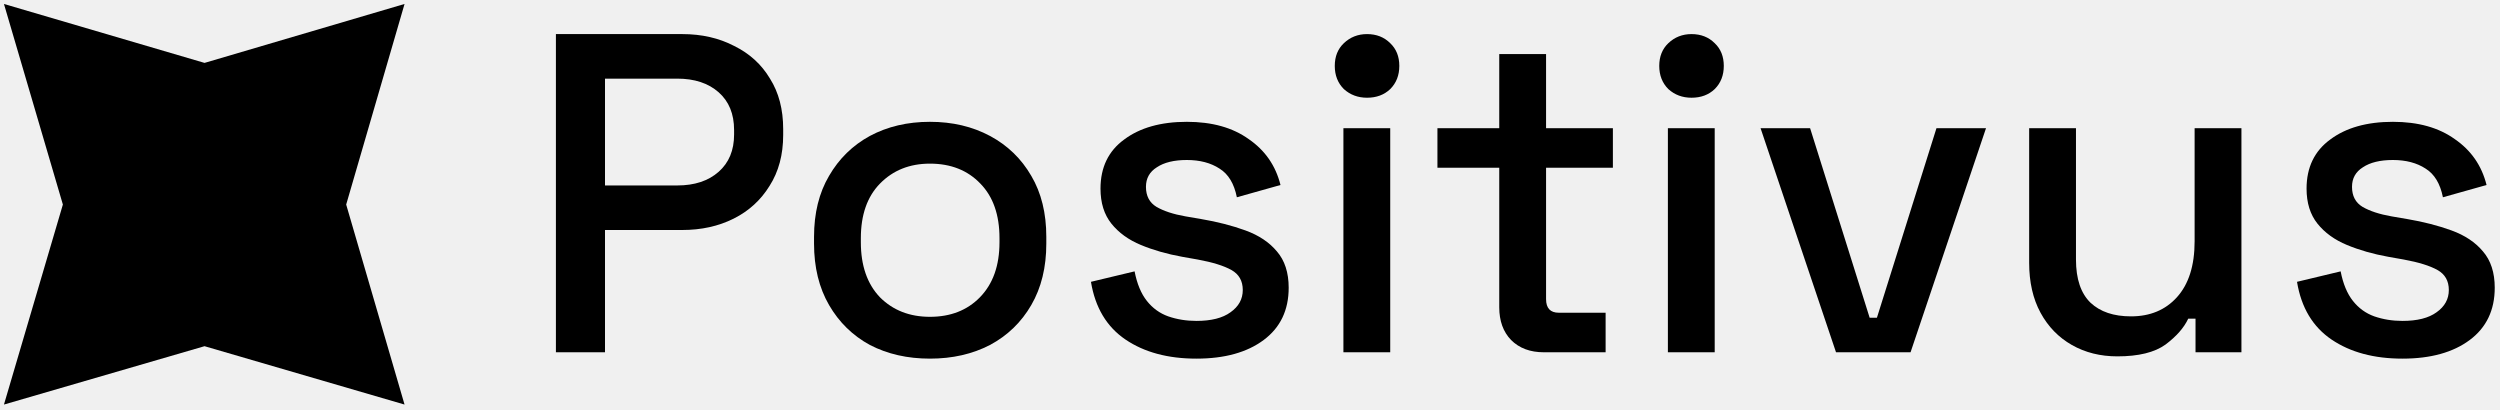
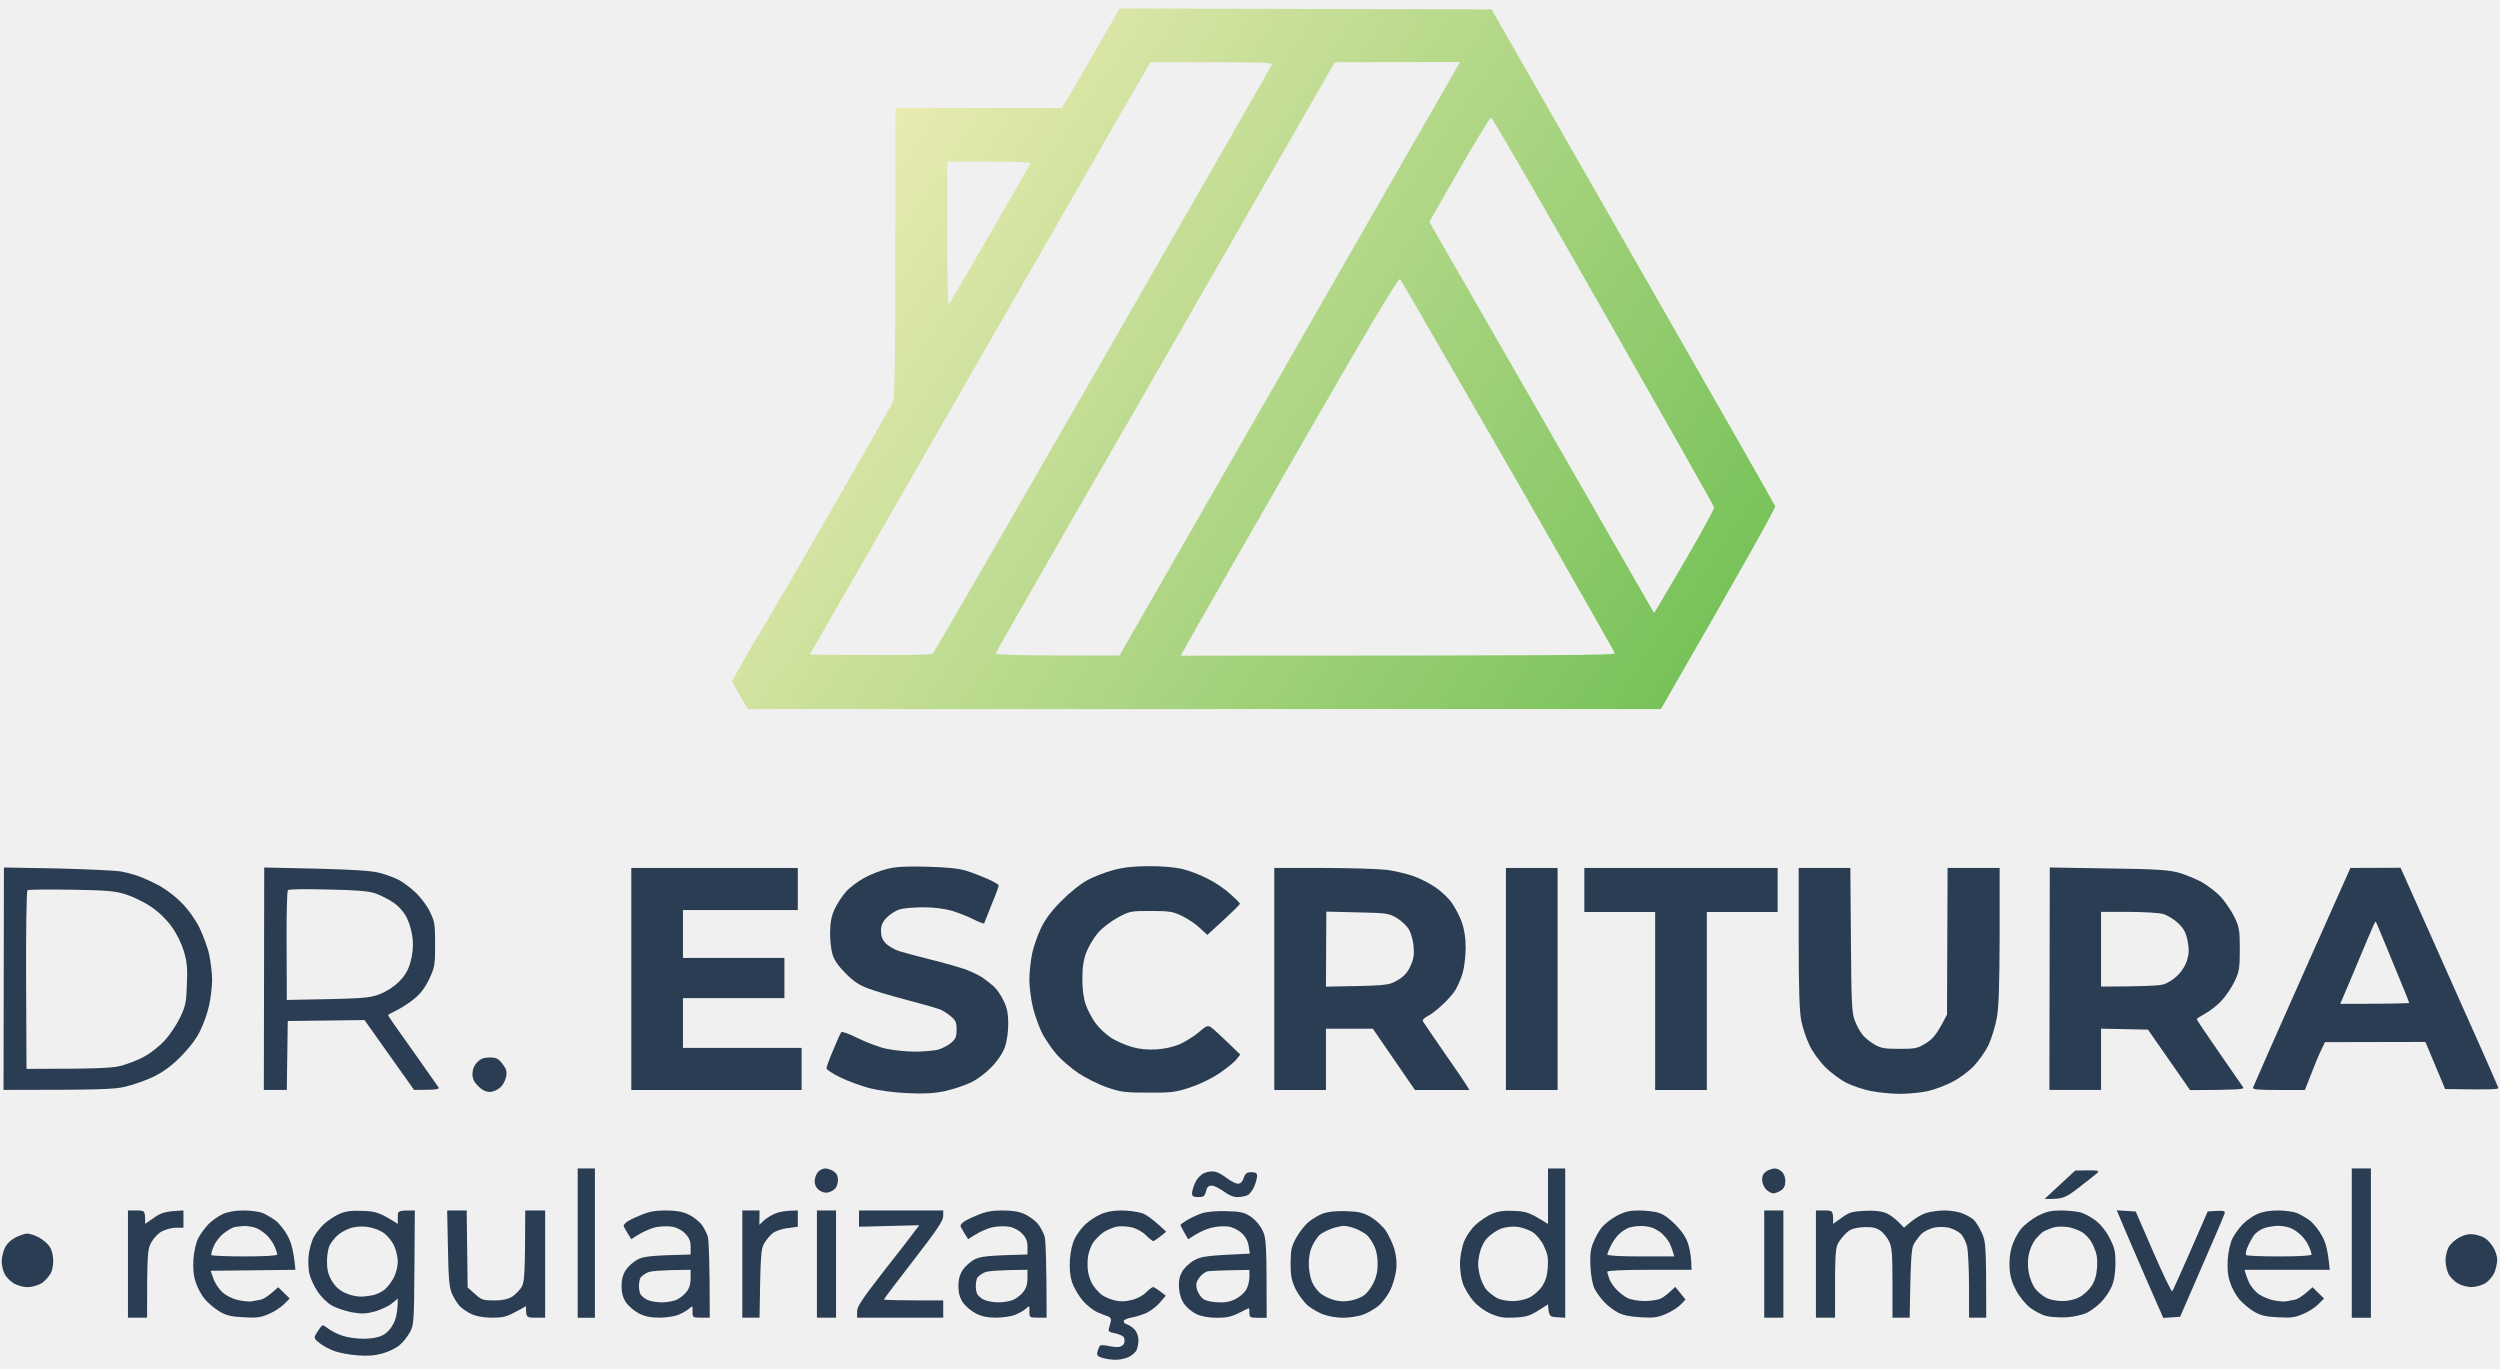
- <svg xmlns="http://www.w3.org/2000/svg" width="220" height="36" viewBox="0 0 220 36" fill="none">
-   <g clip-path="url(#clip0_330_1194)">
-     <path d="M17.999 5.535L35.6 0.349L30.464 18L35.6 35.601L17.999 30.465L0.348 35.601L5.533 18L0.348 0.349L17.999 5.535Z" fill="black" />
-   </g>
-   <path d="M48.92 31V3H60.04C61.747 3 63.267 3.347 64.6 4.04C65.96 4.707 67.013 5.667 67.76 6.92C68.533 8.147 68.92 9.627 68.92 11.36V11.88C68.92 13.613 68.52 15.107 67.72 16.36C66.947 17.613 65.893 18.573 64.56 19.24C63.227 19.907 61.72 20.24 60.04 20.24H53.24V31H48.92ZM53.24 16.32H59.6C61.12 16.32 62.333 15.92 63.24 15.12C64.147 14.32 64.6 13.227 64.6 11.84V11.44C64.6 10.027 64.147 8.92 63.24 8.12C62.333 7.32 61.12 6.92 59.6 6.92H53.24V16.32Z" fill="black" />
-   <path d="M81.835 31.56C79.861 31.56 78.101 31.16 76.555 30.36C75.035 29.533 73.835 28.36 72.955 26.84C72.075 25.32 71.635 23.52 71.635 21.44V20.84C71.635 18.76 72.075 16.973 72.955 15.48C73.835 13.96 75.035 12.787 76.555 11.96C78.101 11.133 79.861 10.72 81.835 10.72C83.808 10.72 85.568 11.133 87.115 11.96C88.661 12.787 89.875 13.96 90.755 15.48C91.635 16.973 92.075 18.76 92.075 20.84V21.44C92.075 23.52 91.635 25.32 90.755 26.84C89.875 28.36 88.661 29.533 87.115 30.36C85.568 31.16 83.808 31.56 81.835 31.56ZM81.835 27.88C83.648 27.88 85.115 27.307 86.235 26.16C87.381 24.987 87.955 23.373 87.955 21.32V20.96C87.955 18.907 87.395 17.307 86.275 16.16C85.155 14.987 83.675 14.4 81.835 14.4C80.048 14.4 78.581 14.987 77.435 16.16C76.315 17.307 75.755 18.907 75.755 20.96V21.32C75.755 23.373 76.315 24.987 77.435 26.16C78.581 27.307 80.048 27.88 81.835 27.88Z" fill="black" />
-   <path d="M105.284 31.56C102.777 31.56 100.697 31 99.044 29.88C97.391 28.76 96.377 27.067 96.004 24.8L99.844 23.88C100.057 24.973 100.417 25.84 100.924 26.48C101.431 27.12 102.057 27.573 102.804 27.84C103.577 28.107 104.404 28.24 105.284 28.24C106.591 28.24 107.591 27.987 108.284 27.48C109.004 26.973 109.364 26.32 109.364 25.52C109.364 24.72 109.031 24.133 108.364 23.76C107.697 23.387 106.711 23.08 105.404 22.84L104.044 22.6C102.711 22.36 101.497 22.013 100.404 21.56C99.311 21.107 98.444 20.48 97.804 19.68C97.164 18.88 96.844 17.853 96.844 16.6C96.844 14.733 97.537 13.293 98.924 12.28C100.311 11.24 102.151 10.72 104.444 10.72C106.657 10.72 108.471 11.227 109.884 12.24C111.324 13.227 112.257 14.573 112.684 16.28L108.844 17.36C108.604 16.16 108.097 15.32 107.324 14.84C106.551 14.333 105.591 14.08 104.444 14.08C103.324 14.08 102.444 14.293 101.804 14.72C101.164 15.12 100.844 15.693 100.844 16.44C100.844 17.24 101.151 17.827 101.764 18.2C102.404 18.573 103.257 18.853 104.324 19.04L105.724 19.28C107.137 19.52 108.431 19.853 109.604 20.28C110.777 20.707 111.697 21.32 112.364 22.12C113.057 22.92 113.404 23.987 113.404 25.32C113.404 27.293 112.671 28.827 111.204 29.92C109.737 31.013 107.764 31.56 105.284 31.56Z" fill="black" />
-   <path d="M118.22 31V11.28H122.34V31H118.22ZM120.3 8.6C119.5 8.6 118.82 8.347 118.26 7.84C117.726 7.307 117.46 6.627 117.46 5.8C117.46 4.973 117.726 4.307 118.26 3.8C118.82 3.267 119.5 3 120.3 3C121.126 3 121.806 3.267 122.34 3.8C122.873 4.307 123.14 4.973 123.14 5.8C123.14 6.627 122.873 7.307 122.34 7.84C121.806 8.347 121.126 8.6 120.3 8.6Z" fill="black" />
-   <path d="M135.854 31C134.654 31 133.694 30.64 132.974 29.92C132.281 29.2 131.934 28.24 131.934 27.04V14.76H126.494V11.28H131.934V4.76H136.054V11.28H141.934V14.76H136.054V26.32C136.054 27.12 136.427 27.52 137.174 27.52H141.294V31H135.854Z" fill="black" />
-   <path d="M146.774 31V11.28H150.894V31H146.774ZM148.854 8.6C148.054 8.6 147.374 8.347 146.814 7.84C146.281 7.307 146.014 6.627 146.014 5.8C146.014 4.973 146.281 4.307 146.814 3.8C147.374 3.267 148.054 3 148.854 3C149.681 3 150.361 3.267 150.894 3.8C151.428 4.307 151.694 4.973 151.694 5.8C151.694 6.627 151.428 7.307 150.894 7.84C150.361 8.347 149.681 8.6 148.854 8.6Z" fill="black" />
-   <path d="M161.569 31L154.929 11.28H159.289L164.529 27.96H165.169L170.409 11.28H174.769L168.129 31H161.569Z" fill="black" />
-   <path d="M186.326 31.36C184.833 31.36 183.5 31.027 182.326 30.36C181.153 29.693 180.233 28.747 179.566 27.52C178.9 26.293 178.566 24.827 178.566 23.12V11.28H182.686V22.84C182.686 24.547 183.113 25.813 183.966 26.64C184.82 27.44 186.006 27.84 187.526 27.84C189.206 27.84 190.553 27.28 191.566 26.16C192.606 25.013 193.126 23.373 193.126 21.24V11.28H197.246V31H193.206V28.04H192.566C192.193 28.84 191.526 29.6 190.566 30.32C189.606 31.013 188.193 31.36 186.326 31.36Z" fill="black" />
-   <path d="M211.417 31.56C208.91 31.56 206.83 31 205.177 29.88C203.523 28.76 202.51 27.067 202.137 24.8L205.977 23.88C206.19 24.973 206.55 25.84 207.057 26.48C207.563 27.12 208.19 27.573 208.937 27.84C209.71 28.107 210.537 28.24 211.417 28.24C212.723 28.24 213.723 27.987 214.417 27.48C215.137 26.973 215.497 26.32 215.497 25.52C215.497 24.72 215.163 24.133 214.497 23.76C213.83 23.387 212.843 23.08 211.537 22.84L210.177 22.6C208.843 22.36 207.63 22.013 206.537 21.56C205.443 21.107 204.577 20.48 203.937 19.68C203.297 18.88 202.977 17.853 202.977 16.6C202.977 14.733 203.67 13.293 205.057 12.28C206.443 11.24 208.283 10.72 210.577 10.72C212.79 10.72 214.603 11.227 216.017 12.24C217.457 13.227 218.39 14.573 218.817 16.28L214.977 17.36C214.737 16.16 214.23 15.32 213.457 14.84C212.683 14.333 211.723 14.08 210.577 14.08C209.457 14.08 208.577 14.293 207.937 14.72C207.297 15.12 206.977 15.693 206.977 16.44C206.977 17.24 207.283 17.827 207.897 18.2C208.537 18.573 209.39 18.853 210.457 19.04L211.857 19.28C213.27 19.52 214.563 19.853 215.737 20.28C216.91 20.707 217.83 21.32 218.497 22.12C219.19 22.92 219.537 23.987 219.537 25.32C219.537 27.293 218.803 28.827 217.337 29.92C215.87 31.013 213.897 31.56 211.417 31.56Z" fill="black" />
+ <svg xmlns="http://www.w3.org/2000/svg" width="148" height="81" viewBox="0 0 148 81" fill="none">
+   <path d="M144.968 73.816C145.081 73.623 145.376 73.362 145.625 73.238C145.942 73.079 146.203 73.034 146.475 73.079C146.69 73.113 146.985 73.215 147.121 73.306C147.268 73.397 147.483 73.646 147.608 73.85C147.732 74.042 147.834 74.382 147.834 74.586C147.834 74.779 147.755 75.13 147.664 75.346C147.574 75.561 147.325 75.844 147.132 75.969C146.917 76.094 146.554 76.195 146.305 76.195C146.056 76.195 145.693 76.094 145.489 75.969C145.285 75.844 145.036 75.595 144.945 75.402C144.855 75.221 144.775 74.858 144.775 74.609C144.775 74.36 144.866 73.997 144.968 73.816Z" fill="#2B3D52" />
+   <path fill-rule="evenodd" clip-rule="evenodd" d="M134.84 71.66C135.26 71.66 135.769 71.728 135.973 71.808C136.166 71.887 136.517 72.091 136.732 72.249C136.948 72.408 137.276 72.816 137.458 73.156C137.684 73.553 137.809 73.995 137.922 75.173H132.88L132.948 75.422C132.994 75.57 133.084 75.808 133.164 75.966C133.243 76.125 133.447 76.386 133.628 76.544C133.809 76.703 134.217 76.884 134.523 76.963C134.84 77.031 135.192 77.066 135.316 77.043C135.441 77.02 135.679 76.975 135.86 76.941C136.03 76.907 136.336 76.726 136.902 76.204L137.582 76.873L137.242 77.213C137.05 77.406 136.653 77.666 136.336 77.791C135.871 77.995 135.599 78.029 134.863 77.983C134.149 77.949 133.843 77.881 133.447 77.655C133.164 77.485 132.767 77.156 132.563 76.918C132.359 76.68 132.11 76.216 132.019 75.91C131.883 75.513 131.849 75.105 131.883 74.55C131.917 74.074 132.031 73.575 132.167 73.303C132.291 73.054 132.574 72.68 132.778 72.465C132.994 72.249 133.368 71.989 133.617 71.876C133.911 71.74 134.342 71.66 134.84 71.66V71.66ZM133.424 73.133C133.322 73.292 133.152 73.598 133.062 73.813C132.96 74.028 132.926 74.255 132.971 74.3C133.016 74.346 133.9 74.38 134.954 74.38C136.132 74.38 136.846 74.335 136.846 74.266C136.846 74.21 136.778 73.983 136.687 73.791C136.608 73.587 136.393 73.281 136.211 73.111C136.03 72.941 135.747 72.748 135.577 72.691C135.396 72.623 135.067 72.567 134.84 72.567C134.602 72.578 134.229 72.635 134.013 72.714C133.798 72.793 133.537 72.986 133.424 73.133Z" fill="#2B3D52" />
+   <path d="M127.057 75.721C126.502 74.451 125.89 73.023 125.686 72.536L125.312 71.652L126.434 71.72L127.476 74.123C128.054 75.449 128.553 76.491 128.598 76.446C128.632 76.4 129.131 75.324 130.694 71.72L131.215 71.686C131.68 71.664 131.736 71.686 131.691 71.856C131.657 71.97 131.057 73.386 129.063 77.953L128.066 78.021L127.057 75.721Z" fill="#2B3D52" />
+   <path fill-rule="evenodd" clip-rule="evenodd" d="M122.006 71.66C122.414 71.66 122.935 71.717 123.173 71.773C123.4 71.841 123.808 72.057 124.068 72.261C124.363 72.487 124.691 72.895 124.895 73.303C125.19 73.87 125.235 74.085 125.235 74.822C125.224 75.434 125.156 75.83 124.997 76.193C124.873 76.476 124.59 76.884 124.374 77.1C124.159 77.315 123.785 77.598 123.536 77.723C123.275 77.836 122.765 77.961 122.346 77.983C121.938 78.006 121.395 77.972 121.123 77.904C120.862 77.836 120.432 77.609 120.182 77.417C119.922 77.213 119.548 76.76 119.367 76.42C119.129 75.989 119.004 75.592 118.97 75.116C118.936 74.686 118.981 74.21 119.095 73.813C119.197 73.473 119.446 72.986 119.661 72.737C119.865 72.487 120.318 72.147 120.658 71.966C121.145 71.728 121.429 71.66 122.006 71.66ZM121.009 72.884C120.873 72.963 120.635 73.19 120.477 73.394C120.33 73.587 120.16 73.983 120.103 74.266C120.035 74.573 120.035 75.003 120.103 75.343C120.16 75.66 120.33 76.08 120.477 76.284C120.635 76.476 120.93 76.726 121.134 76.828C121.327 76.941 121.757 77.02 122.063 77.02C122.403 77.031 122.811 76.941 123.071 76.805C123.321 76.692 123.649 76.386 123.808 76.148C124.023 75.819 124.114 75.502 124.148 75.014C124.182 74.482 124.125 74.198 123.944 73.791C123.796 73.439 123.547 73.145 123.287 72.963C123.049 72.816 122.629 72.657 122.346 72.635C122.063 72.601 121.712 72.612 121.553 72.669C121.395 72.714 121.157 72.816 121.021 72.884H121.009Z" fill="#2B3D52" />
+   <path d="M107.502 78.006V74.833V71.66H108.012C108.522 71.66 108.522 71.66 108.522 72.453L109.043 72.079C109.485 71.762 109.677 71.717 110.368 71.683C110.912 71.649 111.343 71.694 111.637 71.808C111.887 71.909 112.226 72.136 112.714 72.68L113.155 72.306C113.393 72.113 113.79 71.876 114.028 71.808C114.266 71.728 114.764 71.66 115.115 71.66C115.478 71.66 115.965 71.74 116.192 71.841C116.43 71.932 116.724 72.102 116.838 72.204C116.951 72.306 117.166 72.646 117.313 72.963C117.563 73.496 117.585 73.655 117.585 78.006H116.566V76.136C116.566 75.105 116.509 74.051 116.452 73.779C116.384 73.519 116.226 73.19 116.078 73.043C115.943 72.907 115.625 72.748 115.376 72.68C115.093 72.623 114.753 72.623 114.47 72.68C114.22 72.748 113.892 72.907 113.756 73.043C113.609 73.19 113.405 73.462 113.303 73.643C113.155 73.915 113.11 74.391 113.053 78.006H112.034V75.932C112.034 74.198 112 73.813 111.83 73.485C111.728 73.269 111.501 72.986 111.331 72.861C111.093 72.691 110.867 72.635 110.368 72.646C109.926 72.669 109.621 72.737 109.428 72.884C109.269 72.997 109.031 73.269 108.884 73.485C108.646 73.847 108.624 73.972 108.635 78.006H107.502Z" fill="#2B3D52" />
+   <path d="M104.443 78.006V74.833V71.66H105.576V78.006H104.443Z" fill="#2B3D52" />
+   <path fill-rule="evenodd" clip-rule="evenodd" d="M97.021 71.66C97.395 71.66 97.905 71.717 98.154 71.785C98.46 71.864 98.8 72.113 99.208 72.521C99.638 72.975 99.842 73.292 99.967 73.734C100.057 74.051 100.137 74.516 100.137 75.173H97.644C96.058 75.173 95.152 75.218 95.152 75.286C95.152 75.343 95.208 75.536 95.276 75.717C95.333 75.887 95.525 76.17 95.695 76.34C95.865 76.522 96.16 76.748 96.341 76.839C96.534 76.941 96.976 77.02 97.361 77.02C97.735 77.02 98.165 76.952 98.324 76.873C98.483 76.794 98.732 76.612 99.174 76.182L99.785 76.93L99.48 77.247C99.309 77.417 98.913 77.666 98.607 77.791C98.143 77.995 97.882 78.029 97.134 77.983C96.511 77.949 96.081 77.859 95.775 77.7C95.525 77.564 95.163 77.292 94.97 77.077C94.766 76.873 94.517 76.522 94.404 76.306C94.279 76.057 94.189 75.558 94.155 75.003C94.121 74.323 94.155 73.972 94.313 73.587C94.415 73.303 94.642 72.895 94.812 72.68C94.982 72.465 95.389 72.147 95.729 71.966C96.194 71.728 96.5 71.66 97.021 71.66V71.66ZM95.854 73.054C95.707 73.19 95.48 73.496 95.367 73.734C95.254 73.961 95.152 74.21 95.152 74.266C95.152 74.335 95.888 74.38 97.134 74.38H99.117C99.004 73.983 98.913 73.745 98.834 73.587C98.754 73.428 98.562 73.19 98.415 73.054C98.278 72.918 98.018 72.759 97.837 72.691C97.667 72.623 97.338 72.567 97.1 72.578C96.874 72.578 96.556 72.635 96.398 72.691C96.239 72.759 95.99 72.918 95.854 73.054Z" fill="#2B3D52" />
+   <path fill-rule="evenodd" clip-rule="evenodd" d="M79.688 71.7C80.436 71.723 80.696 71.791 81.138 72.04C81.433 72.21 81.829 72.561 82.022 72.834C82.203 73.094 82.441 73.593 82.543 73.933C82.664 74.348 82.702 74.764 82.656 75.179C82.611 75.519 82.464 76.063 82.305 76.369C82.158 76.686 81.841 77.106 81.603 77.31C81.353 77.502 80.934 77.752 80.651 77.842C80.368 77.933 79.858 78.012 79.518 78.012C79.178 78.012 78.668 77.933 78.385 77.831C78.102 77.74 77.683 77.491 77.433 77.298C77.195 77.094 76.867 76.652 76.697 76.312C76.459 75.791 76.402 75.531 76.402 74.783C76.414 73.989 76.448 73.797 76.742 73.264C76.935 72.924 77.263 72.505 77.479 72.335C77.694 72.154 78.079 71.927 78.328 71.836C78.623 71.734 79.099 71.678 79.688 71.7ZM78.113 73.117C78 73.219 77.807 73.502 77.694 73.74C77.558 74.012 77.479 74.397 77.479 74.817C77.479 75.191 77.569 75.655 77.683 75.916C77.796 76.165 78.034 76.482 78.226 76.607C78.408 76.743 78.759 76.913 79.008 76.97C79.291 77.049 79.643 77.06 79.971 76.992C80.254 76.936 80.606 76.8 80.764 76.675C80.923 76.562 81.161 76.244 81.308 75.961C81.478 75.61 81.557 75.27 81.557 74.817C81.557 74.397 81.478 74.001 81.342 73.74C81.229 73.502 81.036 73.219 80.923 73.117C80.798 73.015 80.515 72.845 80.288 72.754C80.05 72.652 79.722 72.573 79.552 72.573C79.371 72.584 79.031 72.652 78.782 72.754C78.532 72.845 78.238 73.004 78.113 73.117Z" fill="#2B3D52" />
+   <path fill-rule="evenodd" clip-rule="evenodd" d="M72.618 71.7C73.445 71.723 73.649 71.768 74.034 72.018C74.294 72.188 74.578 72.516 74.725 72.811C74.963 73.275 74.986 73.457 74.986 78.012H74.476C74.011 78.012 73.966 77.99 73.966 77.729C73.966 77.57 73.954 77.446 73.932 77.446C73.921 77.446 73.649 77.57 73.343 77.729C72.901 77.956 72.606 78.012 72.04 78.012C71.587 78.012 71.133 77.933 70.85 77.808C70.601 77.695 70.272 77.423 70.114 77.208C69.932 76.958 69.831 76.63 69.796 76.256C69.774 75.848 69.819 75.576 69.978 75.293C70.102 75.066 70.408 74.771 70.692 74.613C71.122 74.375 71.383 74.329 73.989 74.216L73.921 73.763C73.875 73.468 73.739 73.207 73.513 73.004C73.32 72.822 72.98 72.652 72.742 72.618C72.516 72.573 72.062 72.596 71.757 72.675C71.439 72.743 70.997 72.924 70.34 73.366L70.114 72.969C69.989 72.754 69.887 72.55 69.887 72.516C69.887 72.482 70.08 72.346 70.306 72.21C70.544 72.074 70.941 71.893 71.19 71.814C71.451 71.734 72.062 71.678 72.618 71.7ZM71.02 75.61C70.839 75.837 70.793 76.007 70.839 76.256C70.884 76.448 71.02 76.698 71.145 76.822C71.303 76.981 71.564 77.06 72.017 77.094C72.482 77.128 72.787 77.072 73.105 76.924C73.354 76.8 73.649 76.562 73.762 76.369C73.875 76.188 73.966 75.837 73.966 75.61V75.179C72.255 75.202 71.643 75.236 71.507 75.259C71.371 75.281 71.145 75.44 71.02 75.61Z" fill="#2B3D52" />
+   <path fill-rule="evenodd" clip-rule="evenodd" d="M59.353 71.66C59.931 71.66 60.35 71.728 60.656 71.876C60.906 71.978 61.245 72.238 61.427 72.431C61.597 72.635 61.778 72.986 61.846 73.213C61.903 73.451 61.959 74.629 61.959 78.006H61.45C60.951 78.006 60.94 77.995 60.94 77.644C60.951 77.292 60.94 77.281 60.747 77.462C60.634 77.564 60.35 77.734 60.124 77.825C59.886 77.927 59.376 78.006 58.98 78.006C58.47 78.006 58.13 77.938 57.767 77.757C57.484 77.609 57.144 77.315 56.997 77.1C56.816 76.816 56.736 76.533 56.736 76.136C56.736 75.74 56.816 75.456 56.997 75.173C57.144 74.958 57.461 74.674 57.711 74.55C58.062 74.38 58.458 74.323 60.826 74.266V73.813C60.826 73.473 60.747 73.281 60.509 73.031C60.328 72.839 60.022 72.669 59.75 72.623C59.489 72.578 59.059 72.589 58.73 72.657C58.413 72.737 57.971 72.918 57.314 73.36L57.087 72.997C56.963 72.793 56.861 72.601 56.861 72.567C56.85 72.533 56.918 72.453 56.997 72.374C57.076 72.295 57.45 72.102 57.824 71.955C58.345 71.728 58.708 71.66 59.353 71.66V71.66ZM57.847 75.66C57.801 75.762 57.767 75.978 57.767 76.136C57.767 76.295 57.801 76.499 57.847 76.601C57.903 76.703 58.073 76.862 58.243 76.941C58.424 77.031 58.81 77.1 59.127 77.1C59.444 77.1 59.852 77.02 60.033 76.93C60.215 76.839 60.475 76.624 60.6 76.454C60.758 76.25 60.838 75.966 60.826 75.66V75.173C59.093 75.184 58.47 75.241 58.277 75.332C58.096 75.411 57.903 75.558 57.847 75.66Z" fill="#2B3D52" />
+   <path d="M50.853 72.623V72.147V71.66H55.839V72C55.839 72.261 55.453 72.839 54.083 74.606C53.12 75.853 52.326 76.895 52.326 76.93C52.326 76.963 53.12 76.986 55.839 76.986V78.006H50.74V77.644C50.74 77.338 51.046 76.895 52.338 75.23C53.221 74.108 54.048 73.043 54.422 72.533L50.853 72.623Z" fill="#2B3D52" />
+   <path d="M48.361 78.006V74.833V71.66H49.494V78.006H48.361Z" fill="#2B3D52" />
+   <path d="M43.945 78.006V74.833V71.66H44.965L44.954 72.51L45.214 72.261C45.361 72.125 45.667 71.932 45.894 71.841C46.132 71.74 46.529 71.66 47.231 71.66V72.623L46.642 72.703C46.313 72.737 45.917 72.873 45.758 72.997C45.599 73.111 45.373 73.383 45.248 73.598C45.044 73.938 45.022 74.221 44.965 78.006H43.945Z" fill="#2B3D52" />
+   <path fill-rule="evenodd" clip-rule="evenodd" d="M39.412 71.66C39.99 71.66 40.409 71.728 40.715 71.876C40.964 71.978 41.304 72.238 41.485 72.431C41.655 72.635 41.837 72.986 41.905 73.213C41.961 73.451 42.018 74.629 42.018 78.006H41.508C41.01 78.006 40.998 77.995 40.998 77.644C41.01 77.292 40.998 77.281 40.806 77.462C40.692 77.564 40.409 77.734 40.182 77.825C39.945 77.927 39.435 78.006 39.038 78.006C38.528 78.006 38.188 77.938 37.826 77.757C37.543 77.609 37.203 77.315 37.056 77.1C36.874 76.816 36.795 76.533 36.795 76.136C36.795 75.74 36.874 75.456 37.056 75.173C37.203 74.958 37.52 74.674 37.769 74.55C38.12 74.38 38.517 74.323 40.885 74.266V73.813C40.885 73.473 40.806 73.281 40.568 73.031C40.386 72.839 40.081 72.669 39.809 72.623C39.548 72.578 39.117 72.589 38.789 72.657C38.472 72.737 38.03 72.918 37.373 73.36L37.146 72.997C37.022 72.793 36.919 72.601 36.919 72.567C36.908 72.533 36.976 72.453 37.056 72.374C37.135 72.295 37.509 72.102 37.883 71.955C38.404 71.728 38.766 71.66 39.412 71.66V71.66ZM37.905 75.66C37.86 75.762 37.826 75.978 37.826 76.136C37.826 76.295 37.86 76.499 37.905 76.601C37.962 76.703 38.132 76.862 38.302 76.941C38.483 77.031 38.868 77.1 39.185 77.1C39.503 77.1 39.911 77.02 40.092 76.93C40.273 76.839 40.534 76.624 40.658 76.454C40.817 76.25 40.896 75.966 40.885 75.66V75.173C39.151 75.184 38.528 75.241 38.336 75.332C38.154 75.411 37.962 75.558 37.905 75.66Z" fill="#2B3D52" />
+   <path d="M26.756 76.59C26.597 76.216 26.552 75.728 26.518 73.904L26.473 71.66H27.628L27.685 76.216L28.116 76.601C28.501 76.952 28.591 76.986 29.248 76.986C29.747 76.986 30.053 76.918 30.325 76.76C30.517 76.635 30.778 76.363 30.891 76.17C31.05 75.853 31.084 75.479 31.095 71.66H32.273V78.006H31.707C31.152 78.006 31.14 77.995 31.14 77.326L30.517 77.666C29.996 77.949 29.77 78.006 29.135 78.006C28.625 78.006 28.206 77.927 27.912 77.791C27.662 77.677 27.345 77.462 27.209 77.315C27.073 77.168 26.869 76.839 26.756 76.59Z" fill="#2B3D52" />
+   <path fill-rule="evenodd" clip-rule="evenodd" d="M21.465 71.683C22.269 71.717 22.45 71.762 23.549 72.453V72.057C23.549 71.66 23.549 71.66 24.558 71.66L24.535 75.026C24.512 78.221 24.501 78.425 24.274 78.856C24.138 79.105 23.878 79.445 23.674 79.615C23.481 79.796 23.028 80.012 22.677 80.114C22.201 80.25 21.782 80.284 21.17 80.239C20.705 80.204 20.094 80.091 19.81 79.989C19.527 79.887 19.131 79.683 18.938 79.525C18.643 79.309 18.587 79.207 18.666 79.049C18.723 78.947 18.847 78.754 18.938 78.629C19.097 78.403 19.097 78.403 19.425 78.652C19.606 78.788 19.98 78.981 20.264 79.071C20.547 79.173 21.102 79.253 21.51 79.253C21.974 79.253 22.393 79.185 22.643 79.049C22.903 78.924 23.13 78.675 23.3 78.346C23.447 78.051 23.549 77.632 23.549 76.873L23.209 77.156C23.028 77.315 22.575 77.519 22.224 77.632C21.668 77.779 21.453 77.791 20.83 77.689C20.422 77.609 19.878 77.428 19.618 77.269C19.346 77.111 18.983 76.748 18.791 76.442C18.598 76.148 18.394 75.706 18.326 75.456C18.258 75.207 18.235 74.709 18.27 74.346C18.303 73.995 18.439 73.507 18.553 73.269C18.677 73.043 18.938 72.691 19.153 72.487C19.357 72.295 19.754 72.023 20.037 71.887C20.445 71.706 20.728 71.66 21.465 71.683ZM19.946 73.167C19.799 73.303 19.606 73.553 19.516 73.723C19.425 73.904 19.357 74.335 19.357 74.686C19.357 75.173 19.436 75.468 19.64 75.819C19.833 76.148 20.082 76.374 20.411 76.533C20.671 76.658 21.091 76.76 21.34 76.76C21.589 76.76 21.974 76.703 22.19 76.646C22.405 76.578 22.711 76.42 22.847 76.272C22.994 76.136 23.221 75.83 23.334 75.592C23.447 75.366 23.549 74.958 23.549 74.686C23.549 74.425 23.447 73.995 23.323 73.723C23.187 73.451 22.915 73.122 22.677 72.963C22.416 72.793 22.008 72.657 21.68 72.623C21.317 72.589 20.955 72.623 20.66 72.737C20.411 72.827 20.082 73.02 19.946 73.167Z" fill="#2B3D52" />
+   <path fill-rule="evenodd" clip-rule="evenodd" d="M14.409 71.66C14.828 71.66 15.338 71.728 15.542 71.808C15.734 71.887 16.085 72.091 16.301 72.249C16.516 72.408 16.845 72.816 17.026 73.156C17.241 73.553 17.377 73.995 17.49 75.173L12.471 75.23L12.63 75.683C12.709 75.932 12.947 76.295 13.151 76.488C13.389 76.703 13.74 76.884 14.091 76.963C14.397 77.031 14.76 77.066 14.885 77.043C15.009 77.02 15.247 76.975 15.428 76.941C15.598 76.907 15.904 76.726 16.471 76.204L17.151 76.873L16.811 77.213C16.618 77.406 16.21 77.666 15.904 77.791C15.44 77.995 15.168 78.029 14.431 77.983C13.718 77.949 13.412 77.881 13.015 77.655C12.732 77.485 12.335 77.156 12.132 76.918C11.928 76.68 11.678 76.216 11.588 75.91C11.452 75.513 11.418 75.105 11.452 74.55C11.486 74.074 11.599 73.575 11.735 73.303C11.86 73.054 12.143 72.68 12.347 72.465C12.562 72.249 12.936 71.989 13.185 71.876C13.48 71.74 13.91 71.66 14.409 71.66V71.66ZM13.253 73.009C13.038 73.167 12.766 73.507 12.664 73.757C12.551 74.006 12.483 74.244 12.517 74.3C12.539 74.346 13.434 74.38 14.488 74.38C15.7 74.38 16.414 74.335 16.414 74.266C16.414 74.21 16.346 73.983 16.256 73.791C16.176 73.587 15.961 73.281 15.78 73.111C15.598 72.941 15.315 72.748 15.134 72.691C14.964 72.623 14.658 72.578 14.454 72.578C14.261 72.589 13.99 72.623 13.865 72.646C13.74 72.68 13.468 72.839 13.253 73.009Z" fill="#2B3D52" />
+   <path d="M7.574 78.006V74.833V71.66H8.084C8.594 71.66 8.594 71.66 8.594 72.453L9.115 72.091C9.523 71.796 9.772 71.706 10.86 71.66V72.68H10.441C10.203 72.68 9.829 72.771 9.614 72.884C9.387 72.986 9.115 73.269 8.968 73.53C8.73 73.949 8.707 74.119 8.707 78.006H7.574Z" fill="#2B3D52" />
+   <path d="M121.041 70.974L121.947 70.135L122.854 69.296L123.59 69.285C124.213 69.285 124.293 69.308 124.157 69.444C124.066 69.523 123.579 69.908 123.08 70.294C122.242 70.94 122.129 70.996 121.041 70.974Z" fill="#2B3D52" />
+   <path d="M70.761 69.995C70.886 69.746 71.101 69.519 71.305 69.44C71.486 69.361 71.769 69.327 71.928 69.361C72.087 69.395 72.404 69.565 72.63 69.746C72.868 69.927 73.163 70.075 73.287 70.075C73.439 70.075 73.552 69.961 73.627 69.735C73.718 69.463 73.809 69.395 74.081 69.395C74.341 69.395 74.42 69.44 74.42 69.621C74.42 69.746 74.341 70.029 74.251 70.245C74.16 70.46 73.979 70.698 73.854 70.755C73.729 70.811 73.457 70.868 73.265 70.868C73.027 70.868 72.732 70.755 72.438 70.528C72.189 70.347 71.871 70.188 71.735 70.188C71.543 70.188 71.452 70.279 71.395 70.528C71.316 70.823 71.248 70.868 70.942 70.868C70.648 70.868 70.568 70.823 70.568 70.641C70.568 70.517 70.659 70.222 70.761 69.995Z" fill="#2B3D52" />
+   <path d="M139.225 78.011V73.591V69.172H140.358V78.011H139.225Z" fill="#2B3D52" />
+   <path d="M104.32 69.863C104.308 69.625 104.376 69.478 104.569 69.342C104.716 69.251 104.943 69.172 105.067 69.172C105.192 69.172 105.385 69.263 105.498 69.376C105.611 69.489 105.702 69.727 105.69 69.931C105.69 70.192 105.611 70.362 105.43 70.475C105.294 70.566 105.09 70.645 104.977 70.645C104.875 70.645 104.682 70.543 104.557 70.418C104.433 70.294 104.32 70.044 104.32 69.863Z" fill="#2B3D52" />
+   <path fill-rule="evenodd" clip-rule="evenodd" d="M91.641 69.172H92.661V78.011L92.174 77.977C91.721 77.954 91.698 77.931 91.641 77.218L91.052 77.592C90.565 77.897 90.338 77.966 89.67 77.999C89.013 78.034 88.752 77.988 88.254 77.773C87.869 77.603 87.472 77.308 87.2 76.991C86.962 76.708 86.69 76.254 86.6 75.971C86.498 75.688 86.43 75.166 86.43 74.804C86.43 74.453 86.532 73.897 86.645 73.569C86.792 73.183 87.053 72.798 87.359 72.504C87.631 72.254 88.073 71.96 88.356 71.846C88.718 71.699 89.092 71.654 89.67 71.688C90.338 71.71 90.565 71.778 91.641 72.458V69.172ZM88.061 73.274C87.835 73.512 87.665 73.863 87.585 74.237C87.483 74.702 87.483 74.974 87.585 75.427C87.653 75.756 87.846 76.175 88.004 76.356C88.163 76.538 88.458 76.753 88.639 76.855C88.82 76.946 89.239 77.025 89.545 77.025C89.874 77.025 90.304 76.934 90.554 76.81C90.803 76.685 91.132 76.39 91.29 76.152C91.505 75.824 91.596 75.507 91.63 75.019C91.664 74.464 91.619 74.226 91.403 73.773C91.245 73.433 90.973 73.104 90.735 72.945C90.52 72.809 90.112 72.662 89.829 72.628C89.511 72.594 89.149 72.639 88.866 72.73C88.616 72.832 88.254 73.07 88.061 73.274Z" fill="#2B3D52" />
+   <path d="M48.227 69.909C48.238 69.727 48.328 69.478 48.431 69.376C48.532 69.263 48.725 69.172 48.861 69.172C48.997 69.172 49.212 69.251 49.348 69.342C49.518 69.444 49.609 69.625 49.609 69.829C49.609 69.999 49.552 70.226 49.473 70.328C49.394 70.43 49.201 70.554 49.042 70.588C48.853 70.634 48.668 70.588 48.487 70.452C48.313 70.316 48.227 70.135 48.227 69.909Z" fill="#2B3D52" />
+   <path d="M34.199 78.011V73.591V69.172H35.219V78.011H34.199Z" fill="#2B3D52" />
+   <path d="M27.969 63.565C27.976 63.293 28.071 63.066 28.252 62.885C28.456 62.67 28.648 62.602 28.988 62.602C29.362 62.602 29.487 62.658 29.736 62.964C29.974 63.27 30.019 63.417 29.963 63.735C29.929 63.95 29.77 64.245 29.611 64.381C29.453 64.528 29.181 64.641 28.988 64.641C28.762 64.641 28.535 64.528 28.309 64.301C28.059 64.052 27.969 63.859 27.969 63.565Z" fill="#2B3D52" />
+   <path fill-rule="evenodd" clip-rule="evenodd" d="M139.144 51.382L142.112 51.371L142.384 51.972C142.532 52.3 143.823 55.201 145.251 58.408C146.69 61.615 147.879 64.312 147.902 64.392C147.936 64.494 147.585 64.516 144.752 64.471L143.585 61.683L137.637 61.695L137.433 62.125C137.309 62.352 137.048 62.986 136.448 64.528H134.895C133.694 64.528 133.343 64.494 133.377 64.392C133.4 64.312 134.703 61.355 136.278 57.819L139.144 51.382ZM139.643 56.822C139.246 57.785 138.827 58.76 138.725 58.998L138.544 59.428C141.704 59.428 142.622 59.394 142.622 59.371C142.622 59.337 142.192 58.25 141.648 56.958C141.115 55.666 140.674 54.589 140.651 54.567C140.64 54.533 140.572 54.635 140.504 54.793C140.436 54.941 140.05 55.847 139.643 56.822Z" fill="#2B3D52" />
+   <path fill-rule="evenodd" clip-rule="evenodd" d="M121.347 51.355L124.814 51.412C127.646 51.446 128.417 51.503 128.972 51.661C129.346 51.763 129.946 52.013 130.32 52.205C130.683 52.409 131.204 52.806 131.476 53.101C131.747 53.407 132.11 53.939 132.28 54.291C132.563 54.88 132.597 55.072 132.597 56.194C132.597 57.293 132.563 57.52 132.303 58.064C132.144 58.404 131.815 58.914 131.555 59.197C131.306 59.48 130.864 59.832 130.569 59.99C130.286 60.149 130.048 60.296 130.048 60.33C130.037 60.364 130.637 61.248 131.374 62.313C132.11 63.379 132.756 64.308 132.801 64.376C132.858 64.489 132.529 64.523 129.652 64.535L127.159 60.954L124.383 60.897V64.523H121.324L121.347 51.355ZM124.383 58.404C126.887 58.404 127.816 58.347 128.065 58.279C128.315 58.211 128.7 57.962 128.926 57.735C129.176 57.486 129.402 57.123 129.482 56.818C129.595 56.432 129.595 56.16 129.504 55.684C129.402 55.197 129.278 54.97 128.949 54.653C128.711 54.426 128.315 54.188 128.065 54.109C127.816 54.041 126.887 53.984 126.003 53.984H124.383V58.404Z" fill="#2B3D52" />
+   <path d="M106.641 60.448C106.528 59.904 106.482 58.613 106.482 55.553V51.383H109.541L109.575 55.655C109.598 59.383 109.632 59.995 109.802 60.414C109.904 60.686 110.097 61.038 110.221 61.208C110.346 61.389 110.663 61.65 110.924 61.808C111.343 62.058 111.547 62.092 112.442 62.092C113.394 62.092 113.507 62.069 114.028 61.752C114.447 61.48 114.662 61.242 115.263 60.063L115.297 51.383H118.379V55.372C118.367 58.363 118.333 59.599 118.209 60.278C118.118 60.777 117.891 61.491 117.721 61.865C117.54 62.239 117.144 62.806 116.838 63.123C116.532 63.44 115.965 63.859 115.569 64.052C115.184 64.256 114.549 64.494 114.164 64.585C113.767 64.675 113.02 64.755 112.487 64.755C111.955 64.755 111.173 64.675 110.731 64.585C110.289 64.494 109.655 64.279 109.315 64.109C108.975 63.939 108.408 63.519 108.057 63.179C107.695 62.806 107.298 62.262 107.117 61.865C106.936 61.491 106.72 60.856 106.641 60.448Z" fill="#2B3D52" />
+   <path d="M93.793 53.989V52.686V51.383H105.236V53.989H101.044V64.528H97.985V53.989H93.793Z" fill="#2B3D52" />
+   <path d="M89.15 64.528V57.955V51.383H92.209V64.528H89.15Z" fill="#2B3D52" />
+   <path fill-rule="evenodd" clip-rule="evenodd" d="M75.438 51.383H78.327C79.913 51.383 81.612 51.44 82.099 51.496C82.575 51.564 83.278 51.723 83.651 51.859C84.025 51.983 84.603 52.278 84.943 52.505C85.283 52.731 85.725 53.139 85.929 53.423C86.133 53.706 86.405 54.227 86.54 54.59C86.688 55.02 86.767 55.519 86.767 56.108C86.767 56.596 86.688 57.264 86.586 57.615C86.484 57.955 86.28 58.42 86.144 58.635C86.008 58.851 85.657 59.247 85.362 59.508C85.079 59.78 84.683 60.075 84.501 60.165C84.286 60.278 84.195 60.392 84.241 60.471C84.286 60.55 84.841 61.355 85.464 62.262C86.099 63.168 86.699 64.041 86.994 64.528H83.765L81.272 60.902H78.496V64.528H75.438V51.383ZM78.496 58.409C82.111 58.352 82.201 58.341 82.722 58.035C83.119 57.808 83.312 57.593 83.504 57.185C83.686 56.777 83.731 56.516 83.686 56.029C83.663 55.689 83.527 55.224 83.402 55.009C83.266 54.794 82.938 54.488 82.666 54.329C82.213 54.069 82.054 54.046 80.343 54.012L78.519 53.967L78.496 58.409Z" fill="#2B3D52" />
+   <path d="M37.373 64.528V57.955V51.383H47.23V53.876H40.432V56.709H46.437V59.089H40.432V62.035H47.456V64.528H37.373Z" fill="#2B3D52" />
+   <path fill-rule="evenodd" clip-rule="evenodd" d="M15.642 51.355L18.712 51.423C20.955 51.48 21.975 51.548 22.474 51.673C22.848 51.775 23.357 51.956 23.607 52.092C23.856 52.217 24.309 52.557 24.604 52.84C24.909 53.123 25.295 53.645 25.453 53.984C25.736 54.551 25.759 54.732 25.759 55.911C25.759 57.157 25.736 57.26 25.397 57.985C25.125 58.529 24.864 58.869 24.479 59.163C24.184 59.401 23.72 59.696 23.459 59.821C23.199 59.945 22.972 60.07 22.972 60.104C22.972 60.138 23.629 61.078 24.434 62.2C25.227 63.322 25.918 64.308 25.963 64.376C26.02 64.489 25.861 64.523 24.513 64.523L21.578 60.387L17.035 60.444L16.979 64.523H15.619L15.642 51.355ZM16.967 55.979L16.979 59.197C21.601 59.118 21.85 59.095 22.474 58.857C22.904 58.687 23.335 58.404 23.64 58.098C23.98 57.747 24.173 57.429 24.298 56.953C24.422 56.534 24.468 56.058 24.434 55.628C24.4 55.231 24.264 54.71 24.105 54.381C23.935 54.03 23.652 53.69 23.323 53.452C23.04 53.259 22.564 53.01 22.247 52.897C21.817 52.749 21.137 52.693 19.415 52.659C18.168 52.625 17.103 52.636 17.047 52.693C16.99 52.738 16.956 54.154 16.967 55.979Z" fill="#2B3D52" />
+   <path fill-rule="evenodd" clip-rule="evenodd" d="M0.232 51.355L3.427 51.412C5.171 51.458 6.871 51.537 7.177 51.593C7.494 51.65 7.97 51.786 8.253 51.888C8.536 51.99 9.069 52.239 9.431 52.432C9.805 52.636 10.394 53.078 10.734 53.429C11.119 53.803 11.539 54.392 11.799 54.902C12.026 55.367 12.298 56.092 12.388 56.534C12.479 56.976 12.558 57.633 12.558 58.007C12.558 58.381 12.479 59.039 12.388 59.48C12.298 59.922 12.06 60.602 11.856 61.01C11.629 61.498 11.221 62.019 10.7 62.551C10.111 63.141 9.669 63.458 9.046 63.764C8.582 63.979 7.822 64.24 7.381 64.342C6.735 64.489 5.874 64.523 0.209 64.523L0.232 51.355ZM1.546 58.03L1.569 63.277C5.749 63.277 6.576 63.231 7.12 63.107C7.517 63.005 8.151 62.767 8.514 62.563C8.887 62.37 9.431 61.94 9.737 61.611C10.043 61.282 10.451 60.67 10.655 60.251C10.983 59.571 11.029 59.344 11.063 58.291C11.108 57.327 11.074 56.953 10.882 56.308C10.734 55.82 10.451 55.254 10.145 54.834C9.839 54.415 9.386 53.973 8.921 53.667C8.525 53.395 7.856 53.078 7.46 52.953C6.837 52.749 6.338 52.704 4.22 52.67C2.849 52.647 1.682 52.659 1.625 52.704C1.569 52.749 1.535 55.14 1.546 58.03Z" fill="#2B3D52" />
+   <path d="M64.393 52.094C64.767 51.89 65.458 51.63 65.922 51.505C66.512 51.346 67.146 51.278 68.019 51.278C68.744 51.267 69.559 51.346 69.967 51.437C70.364 51.528 71.021 51.777 71.44 51.992C71.871 52.196 72.482 52.604 72.8 52.899C73.128 53.182 73.4 53.454 73.4 53.499C73.4 53.556 72.97 53.987 71.474 55.347L71.043 54.95C70.817 54.723 70.341 54.406 70.001 54.236C69.435 53.964 69.254 53.93 68.132 53.93C66.92 53.93 66.863 53.941 66.16 54.327C65.764 54.542 65.231 54.95 64.993 55.233C64.756 55.517 64.45 56.026 64.314 56.367C64.144 56.82 64.076 57.25 64.076 57.953C64.076 58.576 64.144 59.109 64.28 59.483C64.382 59.789 64.642 60.276 64.846 60.559C65.05 60.843 65.458 61.228 65.764 61.432C66.07 61.625 66.625 61.874 66.999 61.976C67.463 62.112 67.928 62.157 68.472 62.123C68.981 62.089 69.491 61.976 69.888 61.794C70.228 61.636 70.726 61.319 70.987 61.092C71.406 60.729 71.497 60.695 71.689 60.809C71.803 60.888 72.245 61.285 73.423 62.429L73.196 62.712C73.083 62.871 72.63 63.234 72.199 63.528C71.735 63.846 71.032 64.186 70.454 64.378C69.582 64.662 69.344 64.695 67.962 64.684C66.591 64.684 66.342 64.65 65.526 64.367C65.028 64.197 64.268 63.812 63.838 63.528C63.407 63.234 62.83 62.735 62.558 62.429C62.286 62.112 61.923 61.579 61.731 61.239C61.549 60.899 61.3 60.208 61.164 59.709C61.039 59.2 60.938 58.452 60.938 58.01C60.938 57.568 61.017 56.865 61.107 56.423C61.209 55.981 61.447 55.301 61.651 54.893C61.889 54.406 62.297 53.862 62.864 53.307C63.362 52.808 63.996 52.298 64.393 52.094Z" fill="#2B3D52" />
+   <path d="M51.146 51.978C51.52 51.774 52.121 51.536 52.495 51.445C53.005 51.309 53.616 51.275 54.874 51.309C56.063 51.343 56.766 51.411 57.196 51.547C57.536 51.649 58.114 51.876 58.477 52.034C58.839 52.204 59.134 52.374 59.123 52.42C59.123 52.476 58.941 52.986 58.703 53.553C58.477 54.131 58.273 54.629 58.261 54.663C58.239 54.697 57.956 54.584 57.627 54.425C57.298 54.255 56.721 54.029 56.347 53.916C55.916 53.791 55.293 53.712 54.647 53.712C54.092 53.712 53.446 53.768 53.231 53.847C53.016 53.916 52.676 54.131 52.495 54.324C52.234 54.595 52.155 54.788 52.155 55.117C52.155 55.423 52.234 55.638 52.438 55.842C52.597 56.012 52.948 56.216 53.231 56.307C53.514 56.397 54.364 56.624 55.134 56.816C55.894 56.998 56.811 57.27 57.174 57.394C57.525 57.53 57.978 57.746 58.159 57.87C58.341 57.995 58.647 58.233 58.828 58.392C59.009 58.55 59.27 58.936 59.417 59.253C59.621 59.672 59.689 60.023 59.689 60.613C59.689 61.077 59.61 61.644 59.496 61.973C59.372 62.324 59.077 62.777 58.726 63.14C58.386 63.502 57.888 63.888 57.48 64.08C57.106 64.262 56.415 64.488 55.95 64.59C55.327 64.726 54.749 64.76 53.741 64.715C52.925 64.681 52.019 64.556 51.475 64.42C50.976 64.284 50.195 64.001 49.753 63.786C49.3 63.57 48.926 63.321 48.926 63.242C48.926 63.174 49.107 62.675 49.334 62.142C49.549 61.61 49.764 61.145 49.809 61.1C49.855 61.055 50.297 61.213 50.795 61.463C51.294 61.712 52.041 61.995 52.472 62.086C52.891 62.176 53.65 62.256 54.171 62.256C54.681 62.256 55.293 62.199 55.531 62.142C55.758 62.075 56.109 61.905 56.29 61.746C56.573 61.508 56.63 61.383 56.63 60.953C56.63 60.511 56.573 60.397 56.267 60.148C56.063 59.978 55.769 59.797 55.61 59.74C55.452 59.684 54.591 59.434 53.684 59.196C52.778 58.958 51.736 58.652 51.362 58.505C50.874 58.324 50.501 58.074 50.059 57.621C49.617 57.179 49.379 56.828 49.277 56.477C49.198 56.193 49.13 55.604 49.141 55.173C49.152 54.607 49.22 54.221 49.413 53.813C49.56 53.496 49.855 53.043 50.081 52.794C50.297 52.544 50.784 52.182 51.146 51.978Z" fill="#2B3D52" />
+   <path fill-rule="evenodd" clip-rule="evenodd" d="M66.286 0.5L88.299 0.557L96.661 15.175C101.272 23.221 105.056 29.873 105.09 29.963C105.124 30.054 103.662 32.717 98.326 41.975H44.284L44.057 41.601C43.932 41.409 43.717 41.035 43.332 40.332L44.001 39.142C44.363 38.485 44.873 37.624 45.133 37.216C45.394 36.808 47.184 33.725 49.121 30.36C51.059 26.994 52.724 24.071 52.826 23.867C52.985 23.538 53.008 22.654 53.008 6.393H62.864L63.125 5.962C63.272 5.735 64.043 4.41 64.836 3.016L66.286 0.5ZM66.909 5.747C66.252 6.88 61.72 14.778 56.826 23.289L47.932 38.757C54.265 38.802 55.138 38.78 55.239 38.666C55.319 38.587 59.851 30.745 65.311 21.249C70.772 11.741 75.27 3.9 75.293 3.82C75.327 3.707 74.556 3.684 71.713 3.684H68.099L66.909 5.747ZM68.994 21.136C63.476 30.734 58.944 38.632 58.933 38.689C58.922 38.757 60.292 38.802 62.592 38.802H66.275C81.671 11.968 86.203 4.07 86.283 3.934L86.441 3.673L79.02 3.684L68.994 21.136ZM84.617 13.135C94.916 31.051 97.907 36.264 97.918 36.286C97.93 36.298 98.734 34.938 99.72 33.249C100.705 31.572 101.487 30.122 101.476 30.043C101.464 29.952 98.507 24.728 94.916 18.427C91.324 12.115 88.333 6.959 88.277 6.959C88.209 6.959 87.359 8.353 86.385 10.042L84.617 13.135ZM56.078 13.849C56.078 16.342 56.112 18.076 56.18 18.008C56.225 17.951 57.336 16.059 58.627 13.815C59.919 11.571 60.995 9.702 61.018 9.656C61.04 9.611 59.941 9.566 58.57 9.566H56.078V13.849ZM70.331 38.043L69.9 38.814C93.273 38.814 95.618 38.791 95.596 38.666C95.573 38.587 92.741 33.601 89.285 27.584C85.829 21.578 82.952 16.603 82.884 16.523C82.793 16.422 81.264 18.983 76.754 26.824C73.457 32.57 70.557 37.612 70.331 38.043Z" fill="url(#paint0_linear_67_1037)" />
+   <path d="M64.247 72.487C64.451 72.295 64.847 72.023 65.131 71.898C65.471 71.74 65.878 71.66 66.377 71.66C66.785 71.66 67.317 71.728 67.567 71.808C67.816 71.876 68.246 72.159 69.039 72.918L68.7 73.19C68.518 73.337 68.326 73.462 68.28 73.473C68.224 73.473 68.031 73.315 67.85 73.133C67.668 72.941 67.295 72.737 67.034 72.669C66.762 72.601 66.366 72.578 66.15 72.612C65.935 72.646 65.573 72.793 65.357 72.929C65.142 73.077 64.87 73.349 64.734 73.53C64.609 73.711 64.462 74.085 64.417 74.346C64.371 74.618 64.371 75.048 64.417 75.309C64.462 75.581 64.598 75.944 64.734 76.125C64.859 76.306 65.085 76.556 65.244 76.669C65.403 76.782 65.742 76.93 66.014 76.986C66.354 77.066 66.649 77.054 67.023 76.952C67.317 76.884 67.691 76.68 67.861 76.499C68.031 76.329 68.212 76.193 68.269 76.193C68.314 76.193 68.507 76.306 69.017 76.703L68.677 77.1C68.496 77.315 68.144 77.587 67.895 77.712C67.657 77.825 67.249 77.949 67.011 77.995C66.762 78.029 66.547 78.131 66.524 78.199C66.513 78.278 66.592 78.369 66.717 78.403C66.841 78.437 67.045 78.573 67.17 78.709C67.306 78.856 67.397 79.128 67.397 79.332C67.397 79.536 67.34 79.808 67.283 79.933C67.227 80.057 67.011 80.239 66.83 80.329C66.649 80.42 66.298 80.499 66.06 80.499C65.833 80.499 65.471 80.454 65.267 80.386C64.961 80.295 64.915 80.227 64.972 80.012C65.006 79.876 65.074 79.717 65.119 79.672C65.153 79.615 65.368 79.627 65.584 79.672C65.799 79.729 66.094 79.751 66.23 79.74C66.377 79.717 66.513 79.627 66.547 79.536C66.581 79.445 66.581 79.287 66.547 79.196C66.513 79.105 66.286 78.992 66.037 78.935C65.652 78.867 65.595 78.822 65.652 78.629C65.686 78.505 65.731 78.312 65.765 78.199C65.788 78.085 65.731 77.983 65.618 77.938C65.504 77.904 65.21 77.791 64.972 77.689C64.723 77.576 64.326 77.269 64.088 76.986C63.85 76.703 63.567 76.216 63.465 75.91C63.34 75.513 63.306 75.094 63.34 74.55C63.374 74.062 63.488 73.587 63.635 73.303C63.76 73.054 64.032 72.691 64.247 72.487Z" fill="#2B3D52" />
+   <path d="M0.29 73.866C0.426 73.605 0.653 73.39 0.947 73.243C1.197 73.129 1.491 73.027 1.593 73.027C1.706 73.027 1.967 73.095 2.16 73.186C2.364 73.265 2.658 73.481 2.817 73.651C3.009 73.855 3.111 74.115 3.145 74.478C3.168 74.818 3.123 75.146 2.998 75.384C2.896 75.577 2.647 75.849 2.454 75.974C2.239 76.098 1.876 76.2 1.627 76.2C1.378 76.2 1.015 76.098 0.811 75.974C0.607 75.849 0.358 75.6 0.268 75.407C0.177 75.226 0.098 74.886 0.098 74.671C0.098 74.455 0.188 74.093 0.29 73.866Z" fill="#2B3D52" />
  <defs>
-     <clipPath id="clip0_330_1194">
-       <rect width="36" height="36" fill="white" />
-     </clipPath>
+     <linearGradient id="paint0_linear_67_1037" x1="105.126" y1="42.03" x2="43.337" y2="0.492" gradientUnits="userSpaceOnUse">
+       <stop stop-color="#6CBE50" />
+       <stop offset="1" stop-color="#FFF3C4" />
+     </linearGradient>
  </defs>
</svg>
